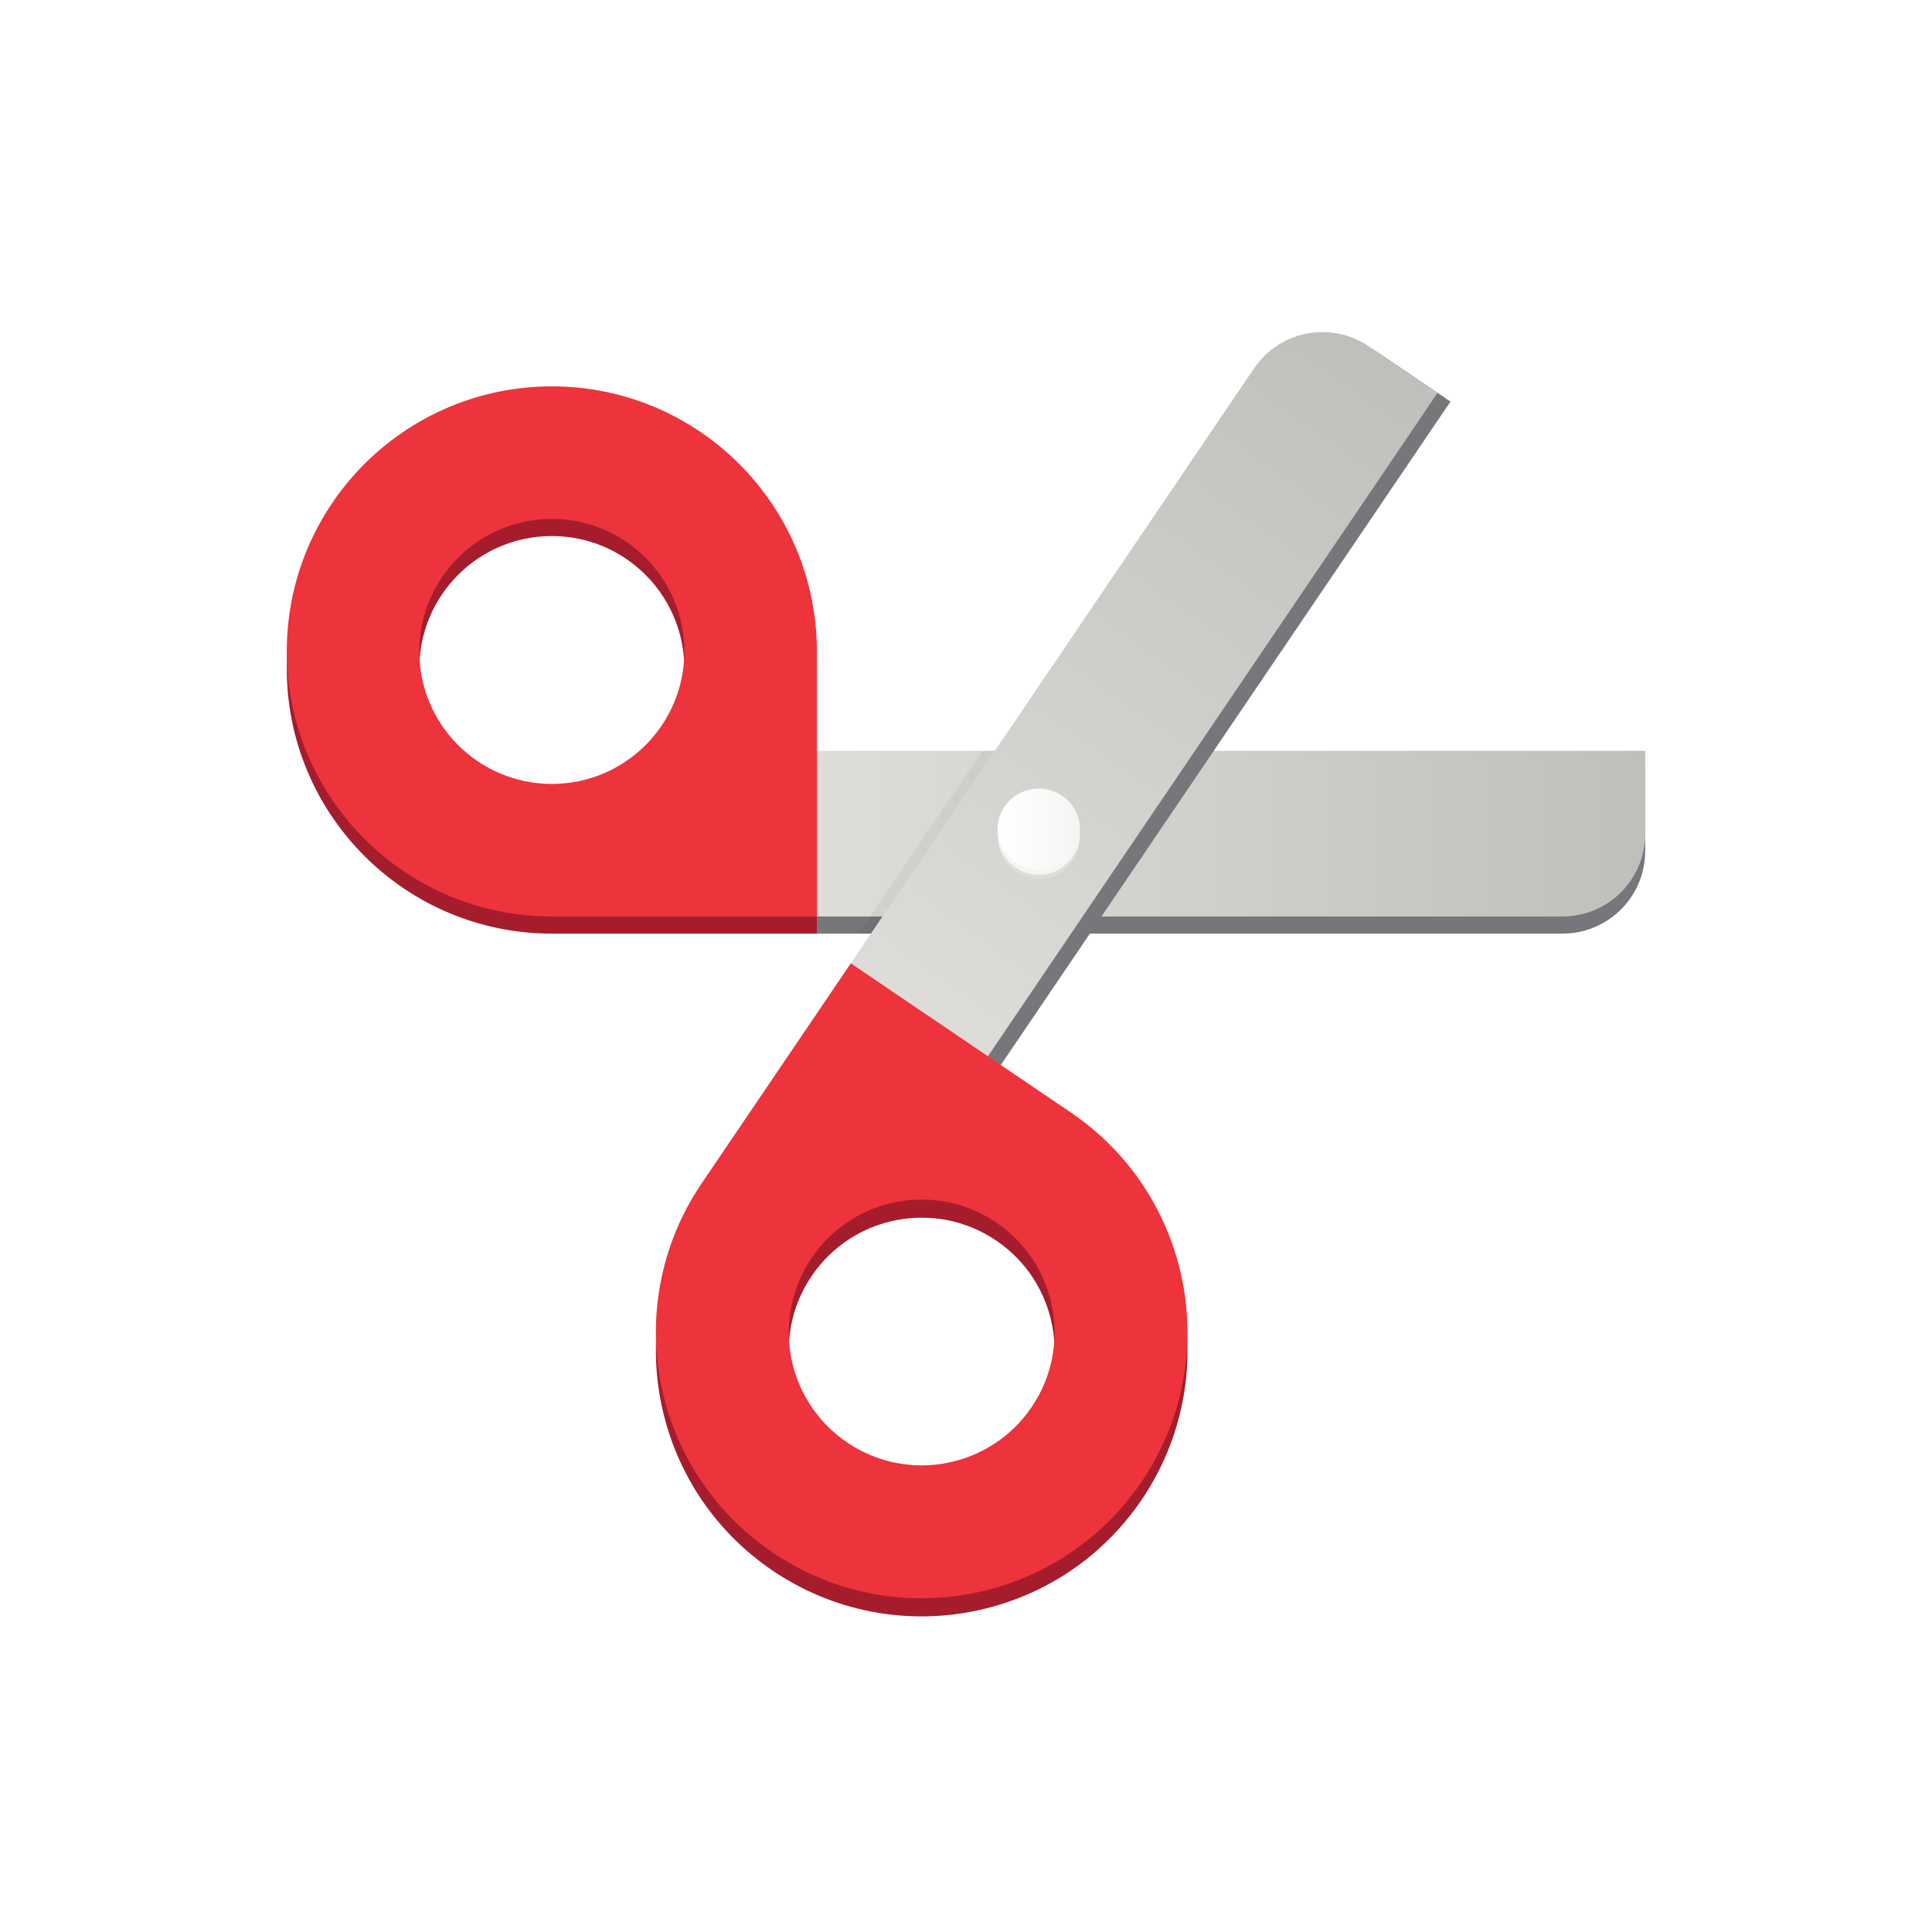
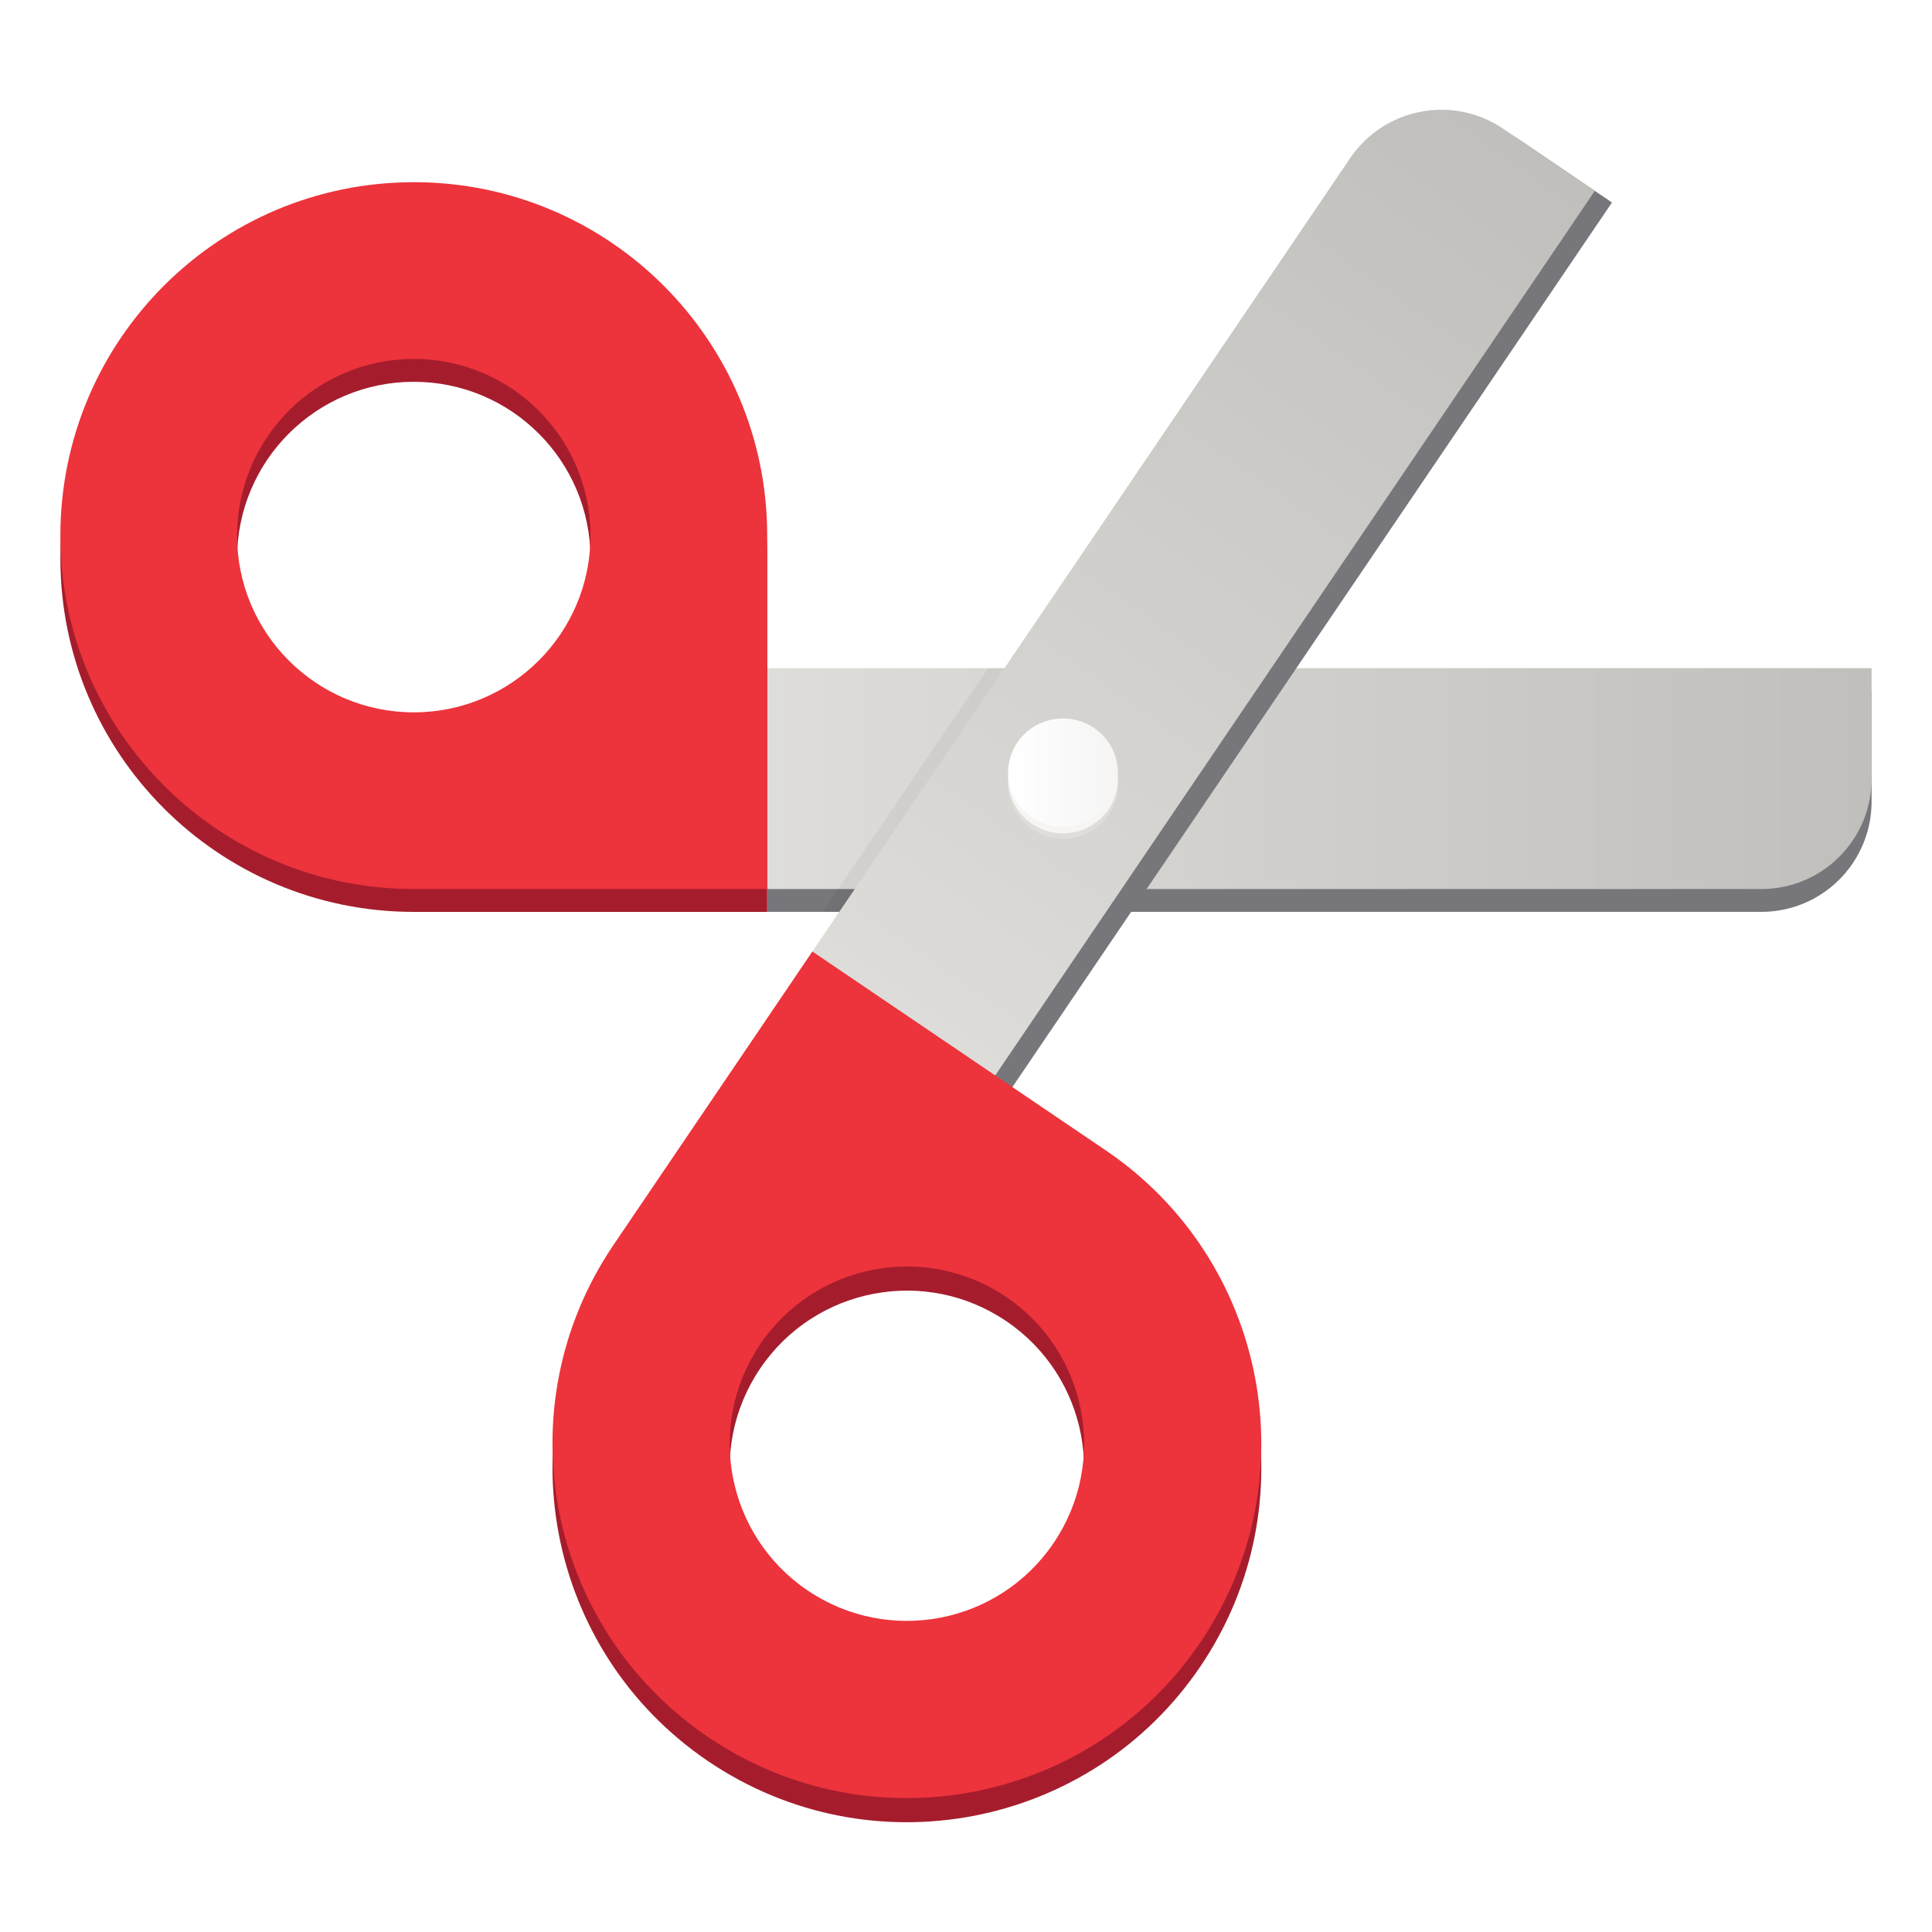
- <svg xmlns="http://www.w3.org/2000/svg" xmlns:xlink="http://www.w3.org/1999/xlink" height="128px" viewBox="0 0 128 128" width="128px">
-   <filter id="a" height="100%" width="100%" x="0%" y="0%">
-     <feColorMatrix color-interpolation-filters="sRGB" values="0 0 0 0 1 0 0 0 0 1 0 0 0 0 1 0 0 0 1 0" />
-   </filter>
-   <mask id="b">
-     <g filter="url(#a)">
-       <rect fill-opacity="0.4" height="153.6" width="153.6" x="-12.8" y="-12.8" />
-     </g>
-   </mask>
-   <linearGradient id="c" gradientTransform="matrix(-0.0218679 5.487761 5.487761 0.0218679 36.37422 43.70918)" gradientUnits="userSpaceOnUse" x1="6" x2="6.445" y1="6.5" y2="6.5">
-     <stop offset="0" />
-     <stop offset="1" stop-color="#4d4d4d" stop-opacity="0" />
-   </linearGradient>
-   <clipPath id="d">
-     <rect height="152" width="192" />
-   </clipPath>
-   <linearGradient id="e" gradientUnits="userSpaceOnUse">
-     <stop offset="0" stop-color="#deddda" />
-     <stop offset="1" stop-color="#c0bfbc" />
-   </linearGradient>
-   <linearGradient id="f" x1="54.122" x2="109" xlink:href="#e" y1="55.232" y2="55.232" />
-   <mask id="g">
-     <g filter="url(#a)">
-       <rect fill-opacity="0.05" height="153.6" width="153.6" x="-12.8" y="-12.8" />
-     </g>
-   </mask>
-   <clipPath id="h">
-     <rect height="152" width="192" />
-   </clipPath>
-   <linearGradient id="i" x1="59.911" x2="91.554" xlink:href="#e" y1="68.376" y2="23.528" />
-   <linearGradient id="j" gradientUnits="userSpaceOnUse" x1="66.093" x2="71.547" y1="54.933" y2="54.933">
-     <stop offset="0" stop-color="#ffffff" />
-     <stop offset="1" stop-color="#f6f5f4" />
-   </linearGradient>
-   <g mask="url(#b)">
-     <g clip-path="url(#d)" transform="matrix(1 0 0 1 -8 -16)">
-       <path d="m 66.426 76.758 l -1.359 2.074 l 12.906 0.445 l 1.812 -2.617 z m 0 0" fill="url(#c)" />
-     </g>
+ <svg xmlns="http://www.w3.org/2000/svg" xmlns:xlink="http://www.w3.org/1999/xlink" width="96" height="96" viewBox="0 0 25.4 25.4" version="1.1" id="svg1">
+   <defs id="defs1">
+     <linearGradient xlink:href="#linearGradient8131" id="linearGradient8389" gradientUnits="userSpaceOnUse" gradientTransform="matrix(-0.02136012,5.360342,5.360342,0.02136012,120.9914,-53.71143)" x1="6" y1="6.5" x2="6.445" y2="6.5" />
+     <linearGradient id="linearGradient8131">
+       <stop style="stop-color:#000000;stop-opacity:1" offset="0" id="stop8127" />
+       <stop style="stop-color:#4d4d4d;stop-opacity:0;" offset="1" id="stop8129" />
+     </linearGradient>
+     <linearGradient xlink:href="#linearGradient26674" id="linearGradient26676" x1="33.674" y1="43.625" x2="86.799" y2="43.625" gradientUnits="userSpaceOnUse" gradientTransform="matrix(1.009014,0,0,1.009014,112.164,-64.37619)" />
+     <linearGradient id="linearGradient26674">
+       <stop style="stop-color:#77767b;stop-opacity:1;" offset="0" id="stop26670" />
+       <stop style="stop-color:#77767b;stop-opacity:1;" offset="0.853" id="stop28130" />
+       <stop style="stop-color:#77767b;stop-opacity:1;" offset="1" id="stop26672" />
+     </linearGradient>
+     <linearGradient xlink:href="#linearGradient25856" id="linearGradient25858" x1="33.674" y1="37.213" x2="86.799" y2="37.213" gradientUnits="userSpaceOnUse" gradientTransform="matrix(1.009014,0,0,1.009014,112.164,-64.37619)" />
+     <linearGradient id="linearGradient25856">
+       <stop style="stop-color:#deddda;stop-opacity:1;" offset="0" id="stop25854" />
+       <stop style="stop-color:#c0bfbc;stop-opacity:1;" offset="1" id="stop25852" />
+     </linearGradient>
+     <linearGradient xlink:href="#linearGradient28952" id="linearGradient28954" x1="43.675" y1="52.918" x2="73.482" y2="8.943" gradientUnits="userSpaceOnUse" gradientTransform="matrix(1.009014,0,0,1.009014,112.164,-64.37619)" />
+     <linearGradient id="linearGradient28952">
+       <stop style="stop-color:#77767b;stop-opacity:1;" offset="0" id="stop28948" />
+       <stop style="stop-color:#77767b;stop-opacity:1;" offset="1" id="stop28950" />
+     </linearGradient>
+     <linearGradient xlink:href="#linearGradient25856" id="linearGradient25754" x1="39.277" y1="49.938" x2="69.91" y2="6.522" gradientUnits="userSpaceOnUse" gradientTransform="matrix(1.009014,0,0,1.009014,112.164,-64.37619)" />
+     <linearGradient xlink:href="#linearGradient25900" id="linearGradient25902" x1="45.67" y1="36.501" x2="50.95" y2="36.501" gradientUnits="userSpaceOnUse" gradientTransform="matrix(1.009014,0,0,1.009014,111.7526,-63.94969)" />
+     <linearGradient id="linearGradient25900">
+       <stop style="stop-color:#ffffff;stop-opacity:1;" offset="0" id="stop25896" />
+       <stop style="stop-color:#f6f5f4;stop-opacity:1;" offset="1" id="stop25898" />
+     </linearGradient>
+   </defs>
+   <g id="g439" transform="matrix(0.2708727,0,0,0.2708727,-29.49924,17.50311)" style="display:inline;enable-background:new">
+     <path id="rect8073-2-9" style="opacity:0.4;fill:url(#linearGradient8389);stroke-width:5.369" d="m 150.345,-21.432 -1.329,2.027 12.609,0.434 1.77,-2.556 z" />
+     <path id="rect7860-9" style="fill:url(#linearGradient26676);fill-opacity:1;stroke-width:5.369" d="m 146.141,-31.079 v 5.36 5.36 h 5.36 13.568 24.283 5.031 c 1.013,0 1.958,-0.278 2.764,-0.762 1.558,-0.936 2.596,-2.641 2.596,-4.598 v -5.36 h -5.36 -29.315 -13.568 z" />
+     <path id="rect7860" style="fill:url(#linearGradient25858);fill-opacity:1;stroke-width:5.369" d="m 146.141,-32.188 v 5.36 5.36 h 5.36 13.568 29.315 c 2.97,0 5.36,-2.391 5.36,-5.36 v -5.36 h -5.36 -29.315 -13.568 z" />
+     <path id="path7595-4" style="fill:#a51d2d;fill-opacity:1;stroke-width:5.727" d="m 128.988,-54.664 a 17.153,17.153 0 0 0 -17.153,17.153 17.153,17.153 0 0 0 17.153,17.153 h 17.153 v -8.331 -3.105 -5.718 a 17.153,17.153 0 0 0 -17.153,-17.153 z m 0,8.577 a 8.577,8.577 0 0 1 8.577,8.577 8.577,8.577 0 0 1 -8.577,8.577 8.577,8.577 0 0 1 -8.577,-8.577 8.577,8.577 0 0 1 8.577,-8.577 z" />
+     <path id="rect8073-2-9-0-5" style="opacity:0.05;fill:#000000;fill-opacity:1;stroke-width:5.369" d="m 158.683,-32.188 h -1.812 l -8.05,11.83 h 1.821 z" />
+     <path id="rect7860-1-4" style="display:inline;fill:url(#linearGradient28954);fill-opacity:1;stroke-width:5.369" d="m 157.066,-10.416 -4.437,-3.008 -4.437,-3.008 3.008,-4.437 7.613,-11.232 16.448,-24.266 c 1.666,-2.458 4.987,-3.096 7.445,-1.43 l 4.437,3.008 -3.008,4.437 -16.448,24.266 -7.613,11.232 z" />
+     <path id="rect7860-1" style="display:inline;fill:url(#linearGradient25754);fill-opacity:1;stroke-width:5.369" d="m 156.233,-10.981 -4.437,-3.008 -4.437,-3.008 3.008,-4.437 7.613,-11.232 16.448,-24.266 c 1.666,-2.458 4.987,-3.096 7.445,-1.43 l 4.437,3.008 -3.008,4.437 -16.448,24.266 -7.613,11.232 z" />
+     <path id="path7595" style="fill:#ed333b;fill-opacity:1;stroke-width:5.727" d="m 128.988,-55.774 a 17.153,17.153 0 0 0 -17.153,17.153 17.153,17.153 0 0 0 17.153,17.153 h 17.153 v -8.331 -3.105 -5.718 a 17.153,17.153 0 0 0 -17.153,-17.153 z m 0,8.577 a 8.577,8.577 0 0 1 8.577,8.577 8.577,8.577 0 0 1 -8.577,8.577 8.577,8.577 0 0 1 -8.577,-8.577 8.577,8.577 0 0 1 8.577,-8.577 z" />
+     <path id="path7595-9-5" style="fill:#a51d2d;fill-opacity:1;stroke-width:5.742" d="m 167.159,16.275 a 17.2,17.2 0 0 1 -23.888,4.587 17.2,17.2 0 0 1 -4.587,-23.888 l 9.65,-14.237 6.915,4.687 2.577,1.747 4.746,3.217 a 17.2,17.2 0 0 1 4.587,23.888 z m -7.119,-4.825 a 8.6,8.6 0 0 0 -2.294,-11.944 8.6,8.6 0 0 0 -11.944,2.294 8.6,8.6 0 0 0 2.294,11.944 8.6,8.6 0 0 0 11.944,-2.294 z" />
+     <path id="path7595-9" style="fill:#ed333b;fill-opacity:1;stroke-width:5.742" d="m 167.159,15.103 a 17.2,17.2 0 0 1 -23.888,4.587 17.2,17.2 0 0 1 -4.587,-23.888 l 9.65,-14.237 6.915,4.687 2.577,1.747 4.746,3.217 a 17.2,17.2 0 0 1 4.587,23.888 z m -7.119,-4.825 a 8.6,8.6 0 0 0 -2.294,-11.944 8.6,8.6 0 0 0 -11.944,2.294 8.6,8.6 0 0 0 2.294,11.944 8.6,8.6 0 0 0 11.944,-2.294 z" />
+     <ellipse style="display:inline;fill:#deddda;fill-opacity:1;stroke-width:28.176;stroke-linecap:round;stroke-linejoin:round;enable-background:new" id="path24577-3-2" cx="160.498" cy="-26.537" rx="2.664" ry="2.627" />
+     <ellipse style="display:inline;fill:#f6f5f4;fill-opacity:1;stroke-width:28.176;stroke-linecap:round;stroke-linejoin:round;enable-background:new" id="path24577-3" cx="160.498" cy="-26.798" rx="2.664" ry="2.627" />
+     <ellipse style="display:inline;fill:url(#linearGradient25902);fill-opacity:1;stroke-width:28.176;stroke-linecap:round;stroke-linejoin:round;enable-background:new" id="path24577" cx="160.498" cy="-27.119" rx="2.664" ry="2.627" />
  </g>
-   <path d="m 54.121 50.879 v 10.977 h 49.391 c 1.039 0 2.004 -0.285 2.832 -0.781 c 1.594 -0.957 2.656 -2.703 2.656 -4.707 v -5.488 z m 0 0" fill="#77767b" />
-   <path d="m 54.121 49.742 v 10.977 h 49.391 c 3.039 0 5.488 -2.445 5.488 -5.488 v -5.488 z m 0 0" fill="url(#f)" />
-   <path d="m 36.562 26.734 c -9.699 0 -17.562 7.863 -17.562 17.559 c 0 9.699 7.863 17.562 17.562 17.562 h 17.559 v -17.562 c 0 -9.695 -7.863 -17.559 -17.559 -17.559 z m 0 8.781 c 4.848 0 8.777 3.93 8.777 8.777 c 0 4.852 -3.93 8.781 -8.777 8.781 c -4.852 0 -8.781 -3.93 -8.781 -8.781 c 0 -4.848 3.93 -8.777 8.781 -8.777 z m 0 0" fill="#a51d2d" />
-   <g mask="url(#g)">
-     <g clip-path="url(#h)" transform="matrix(1 0 0 1 -8 -16)">
-       <path d="m 74.961 65.742 h -1.855 l -8.238 12.113 h 1.863 z m 0 0" />
-     </g>
-   </g>
-   <path d="m 65.305 72.035 l -4.539 -3.082 l -4.543 -3.078 l 3.078 -4.543 l 7.793 -11.496 l 16.84 -24.844 c 1.703 -2.516 5.105 -3.168 7.621 -1.465 l 4.543 3.082 l -3.078 4.539 l -16.84 24.844 l -7.793 11.5 z m 0 0" fill="#77767b" />
-   <path d="m 64.453 71.457 l -4.543 -3.082 l -4.543 -3.078 l 3.078 -4.543 l 7.797 -11.496 l 16.836 -24.844 c 1.707 -2.516 5.105 -3.168 7.621 -1.465 l 4.543 3.078 l -3.078 4.543 l -16.84 24.844 l -7.793 11.5 z m 0 0" fill="url(#i)" />
-   <path d="m 36.562 25.598 c -9.699 0 -17.562 7.863 -17.562 17.562 c 0 9.695 7.863 17.559 17.562 17.559 h 17.559 v -17.559 c 0 -9.699 -7.863 -17.562 -17.559 -17.562 z m 0 8.781 c 4.848 0 8.777 3.93 8.777 8.781 c 0 4.848 -3.93 8.777 -8.777 8.777 c -4.852 0 -8.781 -3.93 -8.781 -8.777 c 0 -4.852 3.93 -8.781 8.781 -8.781 z m 0 0" fill="#ed333b" />
-   <path d="m 75.641 99.359 c -5.457 8.051 -16.406 10.152 -24.457 4.695 c -8.051 -5.457 -10.152 -16.406 -4.695 -24.457 l 9.879 -14.574 l 7.078 4.797 l 2.641 1.789 l 4.855 3.293 c 8.051 5.457 10.152 16.406 4.699 24.457 z m -7.289 -4.941 c 2.727 -4.023 1.676 -9.5 -2.348 -12.227 c -4.027 -2.727 -9.5 -1.676 -12.23 2.348 c -2.727 4.023 -1.676 9.5 2.352 12.227 c 4.023 2.73 9.496 1.68 12.227 -2.348 z m 0 0" fill="#a51d2d" />
-   <path d="m 75.641 98.16 c -5.457 8.047 -16.406 10.152 -24.457 4.695 c -8.051 -5.457 -10.152 -16.406 -4.695 -24.457 l 9.879 -14.574 l 7.078 4.797 l 2.641 1.789 l 4.855 3.293 c 8.051 5.457 10.152 16.406 4.699 24.457 z m -7.289 -4.941 c 2.727 -4.023 1.676 -9.5 -2.348 -12.227 c -4.027 -2.73 -9.5 -1.68 -12.23 2.348 c -2.727 4.023 -1.676 9.5 2.352 12.227 c 4.023 2.73 9.496 1.676 12.227 -2.348 z m 0 0" fill="#ed333b" />
-   <path d="m 71.547 55.531 c 0 1.484 -1.219 2.688 -2.727 2.688 c -1.508 0 -2.727 -1.203 -2.727 -2.688 c 0 -1.488 1.219 -2.691 2.727 -2.691 c 1.508 0 2.727 1.203 2.727 2.691 z m 0 0" fill="#deddda" />
-   <path d="m 71.547 55.262 c 0 1.488 -1.219 2.691 -2.727 2.691 c -1.508 0 -2.727 -1.203 -2.727 -2.691 c 0 -1.484 1.219 -2.688 2.727 -2.688 c 1.508 0 2.727 1.203 2.727 2.688 z m 0 0" fill="#f6f5f4" />
-   <path d="m 71.547 54.934 c 0 1.484 -1.219 2.688 -2.727 2.688 c -1.508 0 -2.727 -1.203 -2.727 -2.688 s 1.219 -2.691 2.727 -2.691 c 1.508 0 2.727 1.207 2.727 2.691 z m 0 0" fill="url(#j)" />
</svg>
